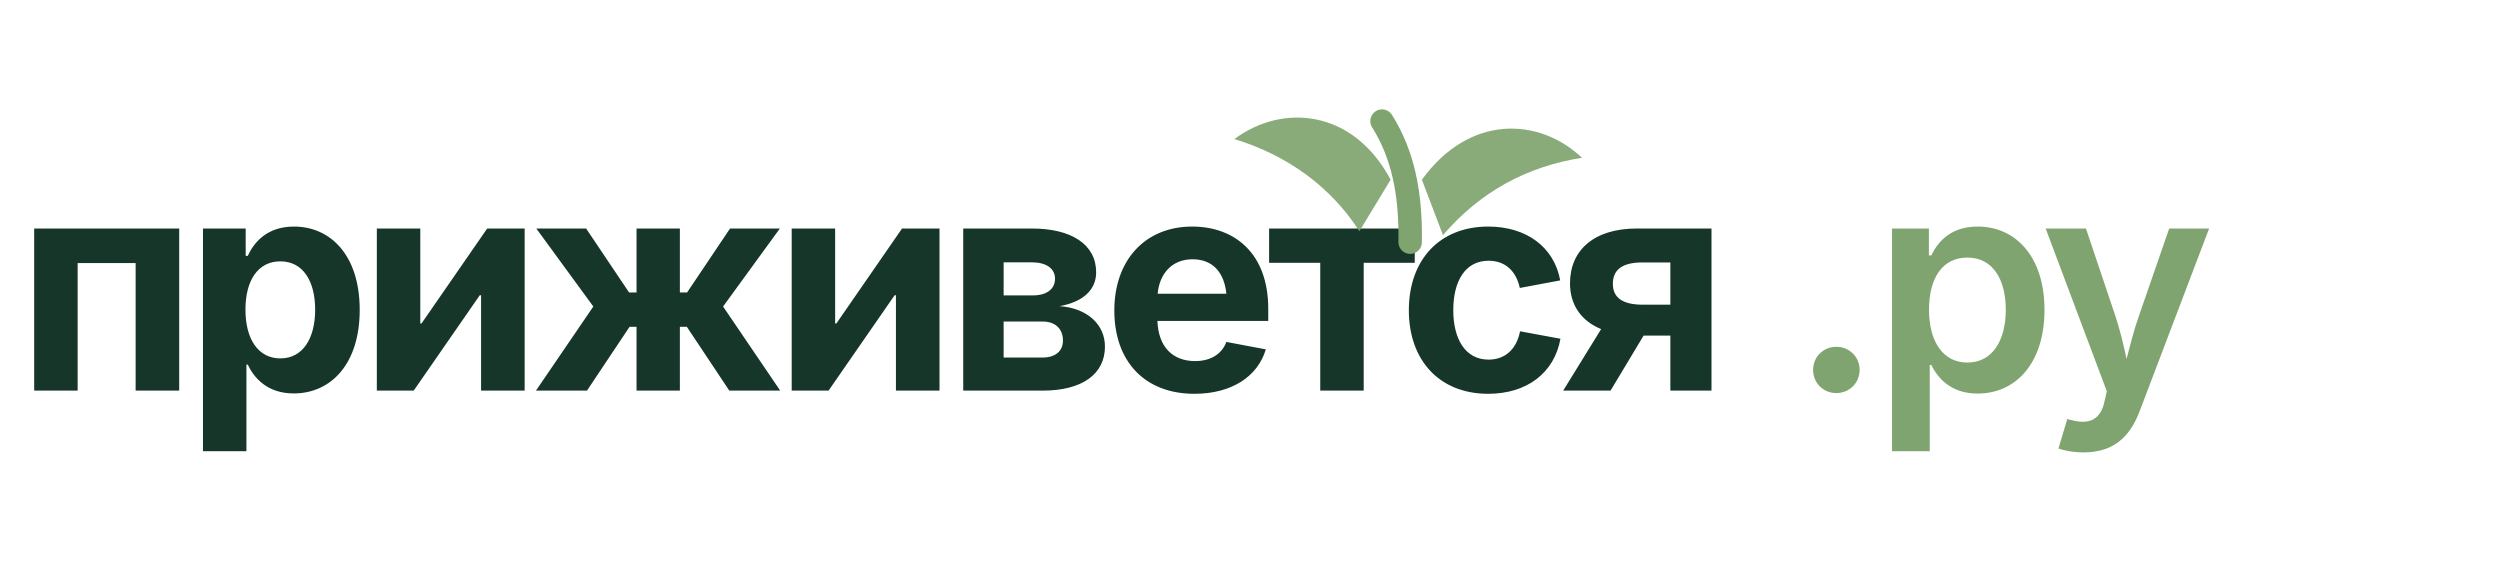
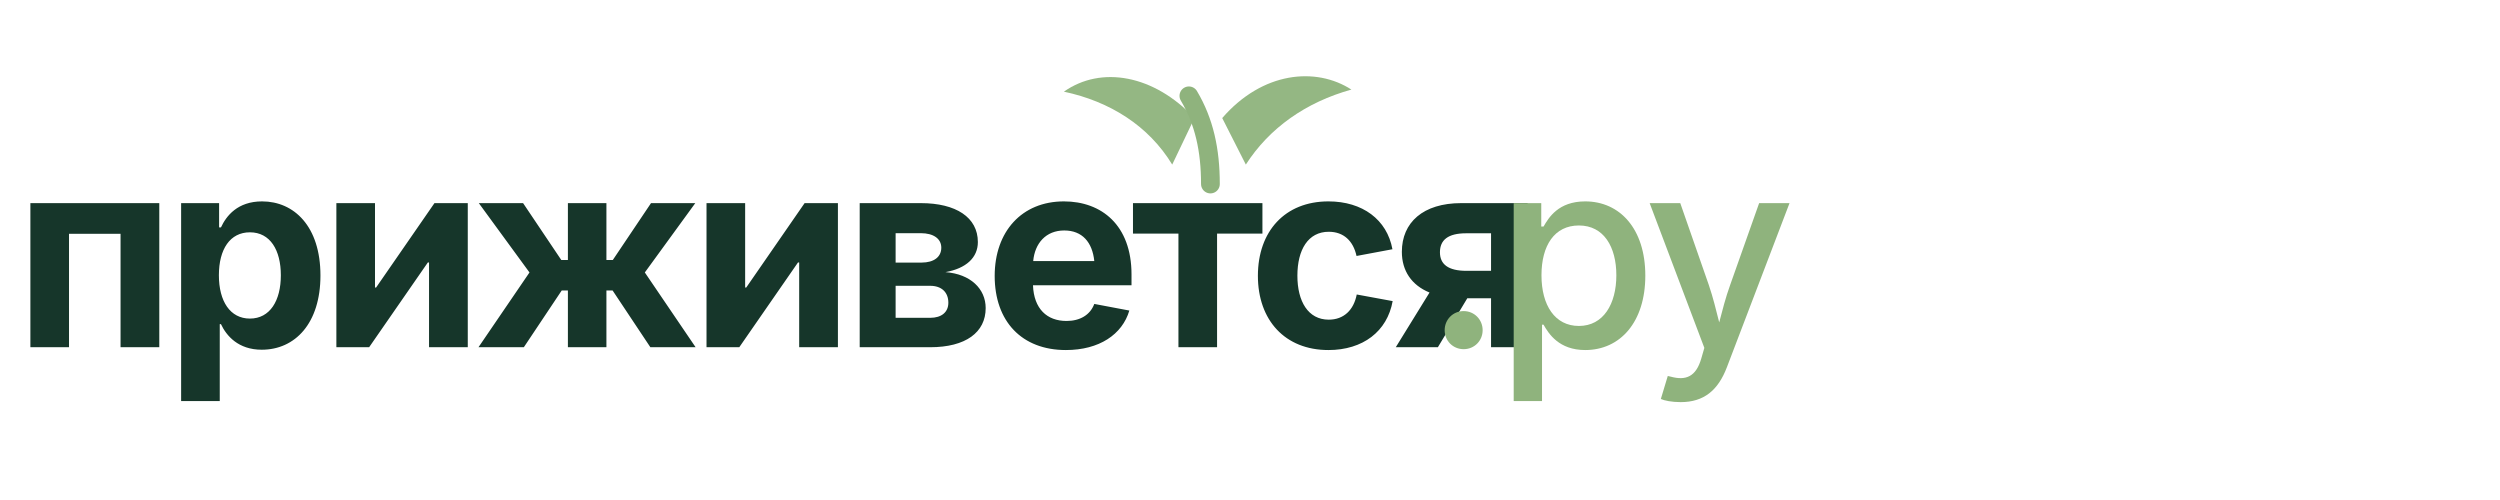
- <svg xmlns="http://www.w3.org/2000/svg" width="320" height="72" viewBox="0 0 320 72" role="img" aria-label="приживется.ру">
+ <svg xmlns="http://www.w3.org/2000/svg" width="360" height="72" viewBox="0 0 360 72" role="img" aria-label="приживется.ру">
  <defs>
    <style>
-       .main{font-family:Inter,Arial,sans-serif;font-size:38px;font-weight:720;letter-spacing:-1.7px;fill:#16362a}
-       .ru{font-family:Inter,Arial,sans-serif;font-size:38px;font-weight:620;letter-spacing:-1.5px;fill:#7fa46f}
+       .main{font-family:Inter,Arial,sans-serif;font-size:38px;font-weight:700;letter-spacing:-1.6px;fill:#16362a}
+       .ru{font-family:Inter,Arial,sans-serif;font-size:38px;font-weight:500;letter-spacing:-1.3px;fill:#8fb37d}
    </style>
  </defs>
  <text class="main" x="2" y="50">приживется</text>
-   <text class="ru" x="229" y="50">.ру</text>
-   <path d="M178 23c-4.8-9-13.8-9.8-20-5.2 6.6 2 12.3 6 16 11.8" fill="#7fa46f" opacity=".92" />
-   <path d="M182 23c6.1-8.4 15-8 20.5-2.8-7.1 1.1-13.1 4.4-17.8 9.9" fill="#7fa46f" opacity=".92" />
-   <path d="M180.5 31c.1-6.2-.9-11.2-3.6-15.5" fill="none" stroke="#7fa46f" stroke-width="3" stroke-linecap="round" />
+   <text class="ru" x="205" y="50">.ру</text>
+   <path d="M172 17c-5.8-6.2-13.4-7.6-18.8-3.8 6.6 1.4 12.2 4.9 15.6 10.5" fill="#8fb37d" opacity=".95" />
+   <path d="M176 17c5.8-6.7 13.5-7.4 18.6-4.1-6.5 1.8-11.8 5.5-15.2 10.8" fill="#8fb37d" opacity=".95" />
+   <path d="M174.3 26.5c0-4.9-.9-9-3.1-12.7" fill="none" stroke="#8fb37d" stroke-width="2.7" stroke-linecap="round" />
</svg>
